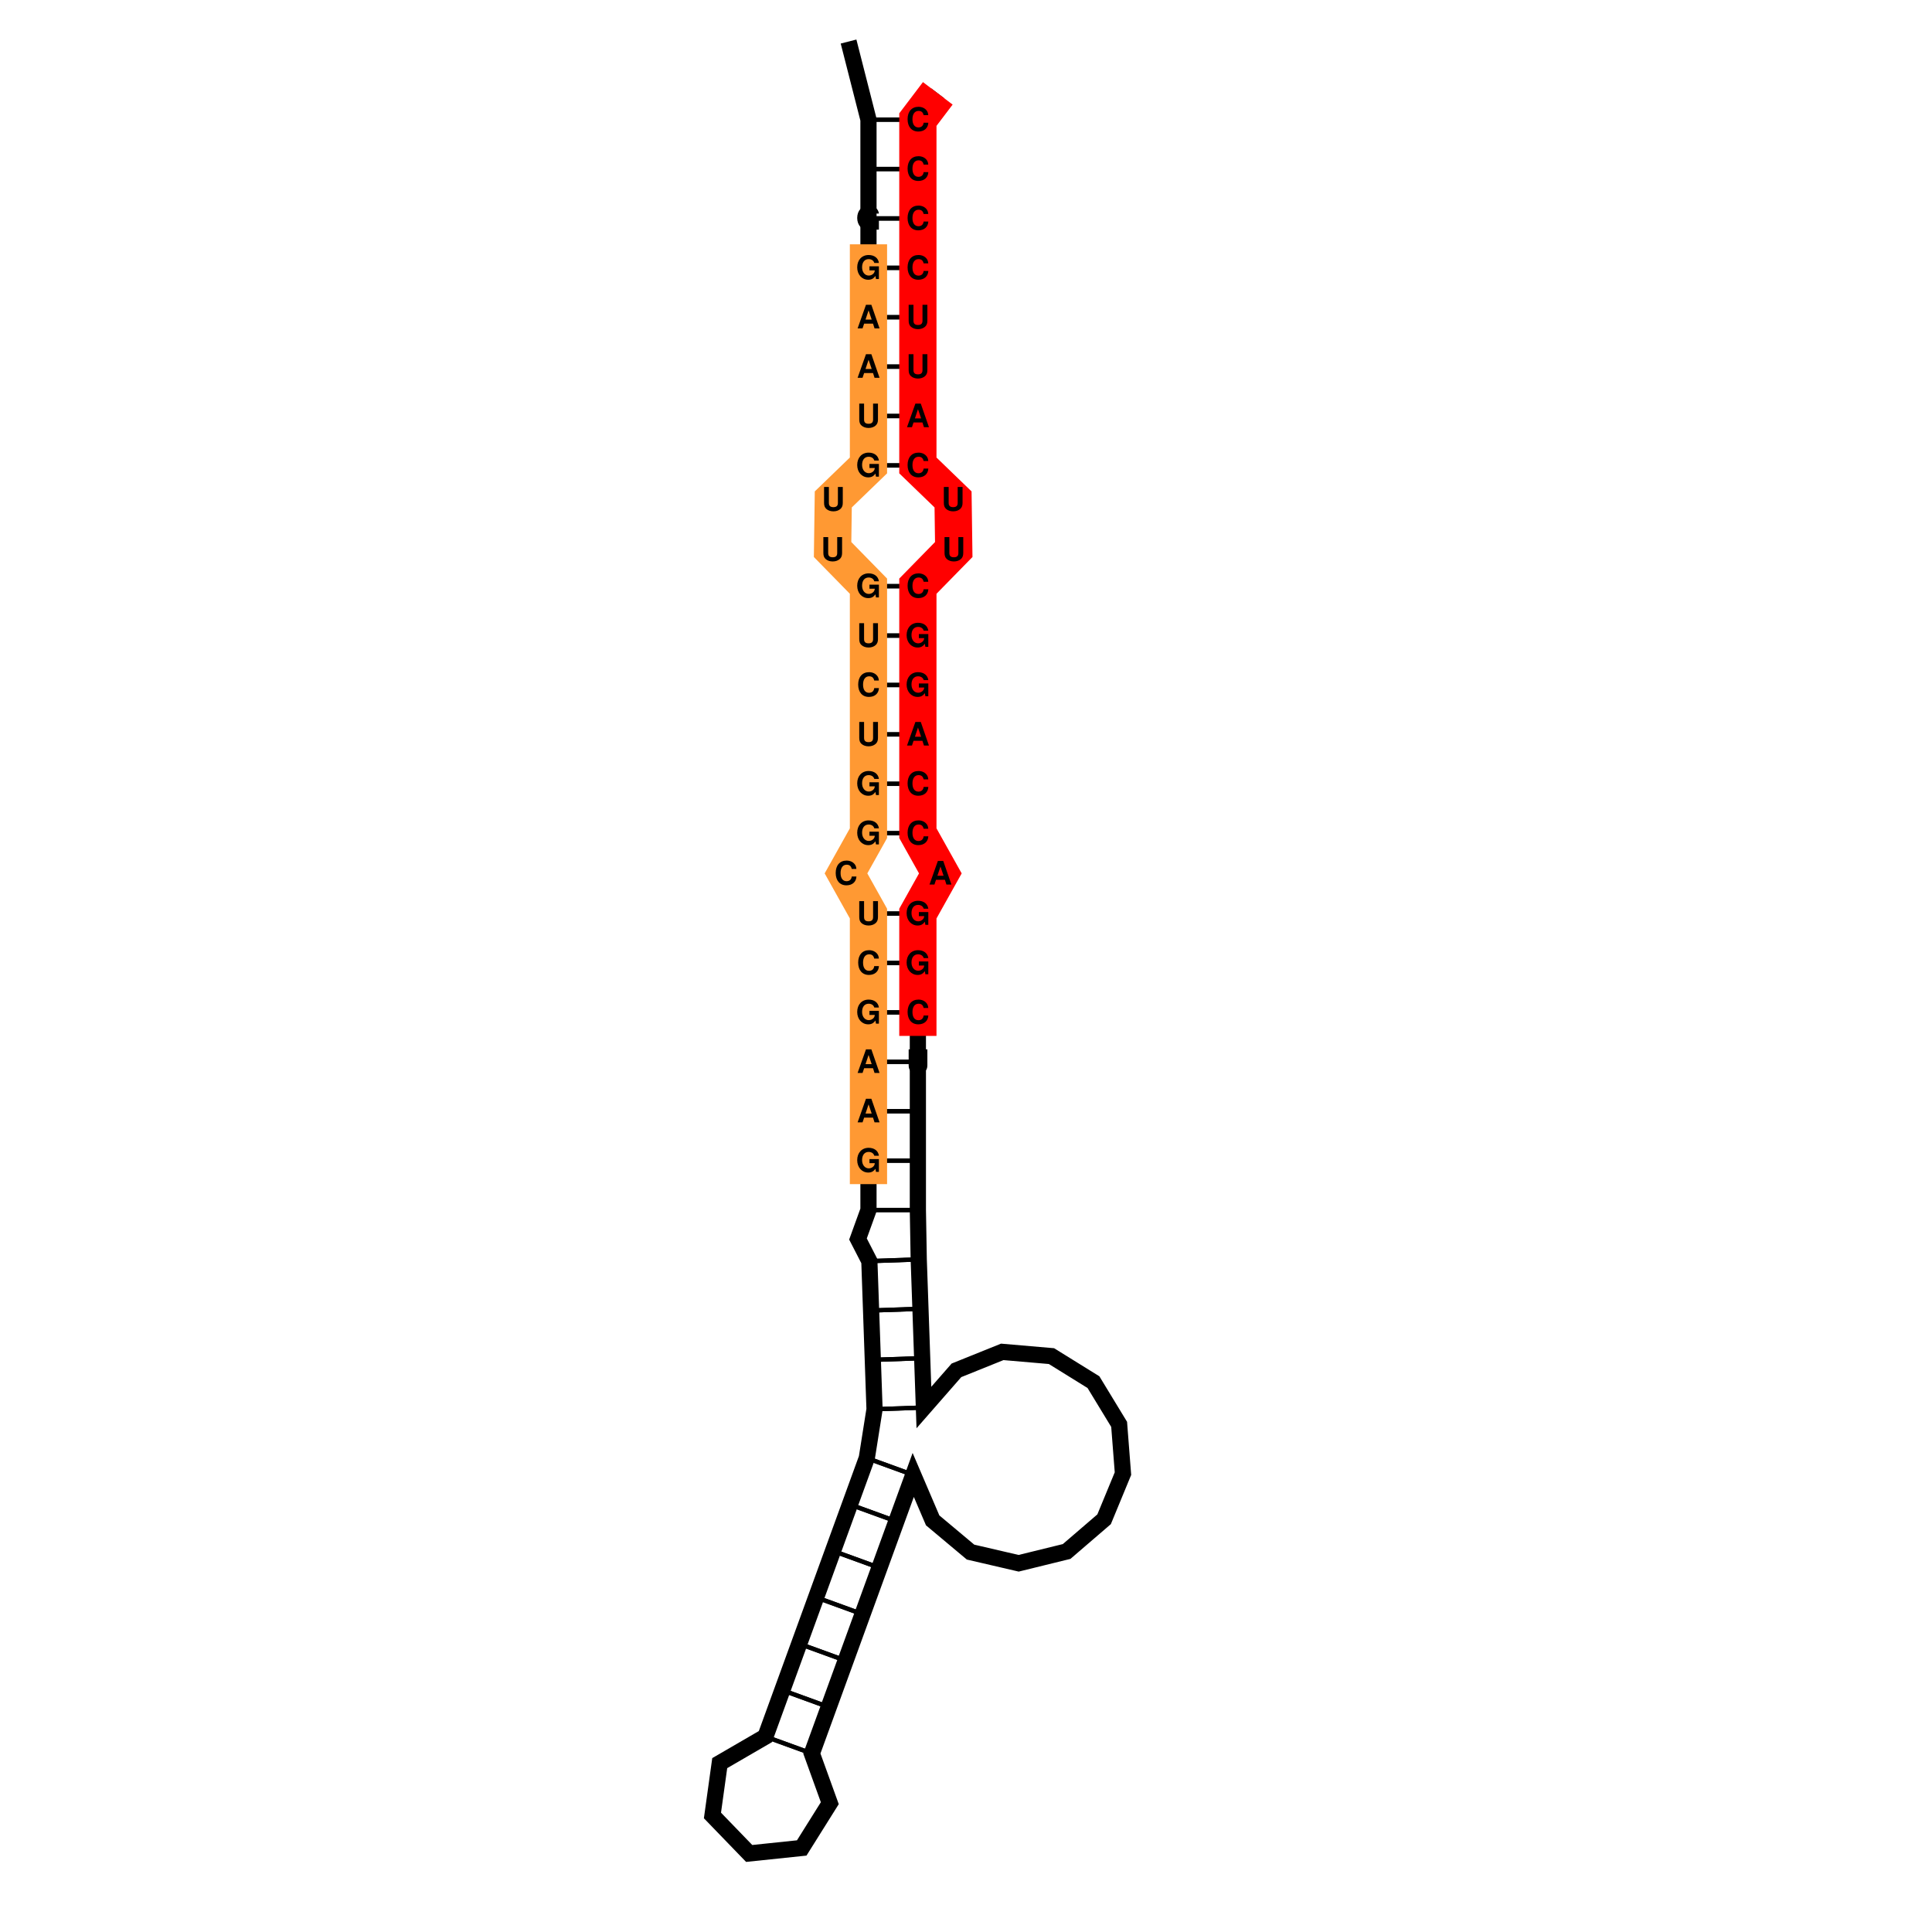
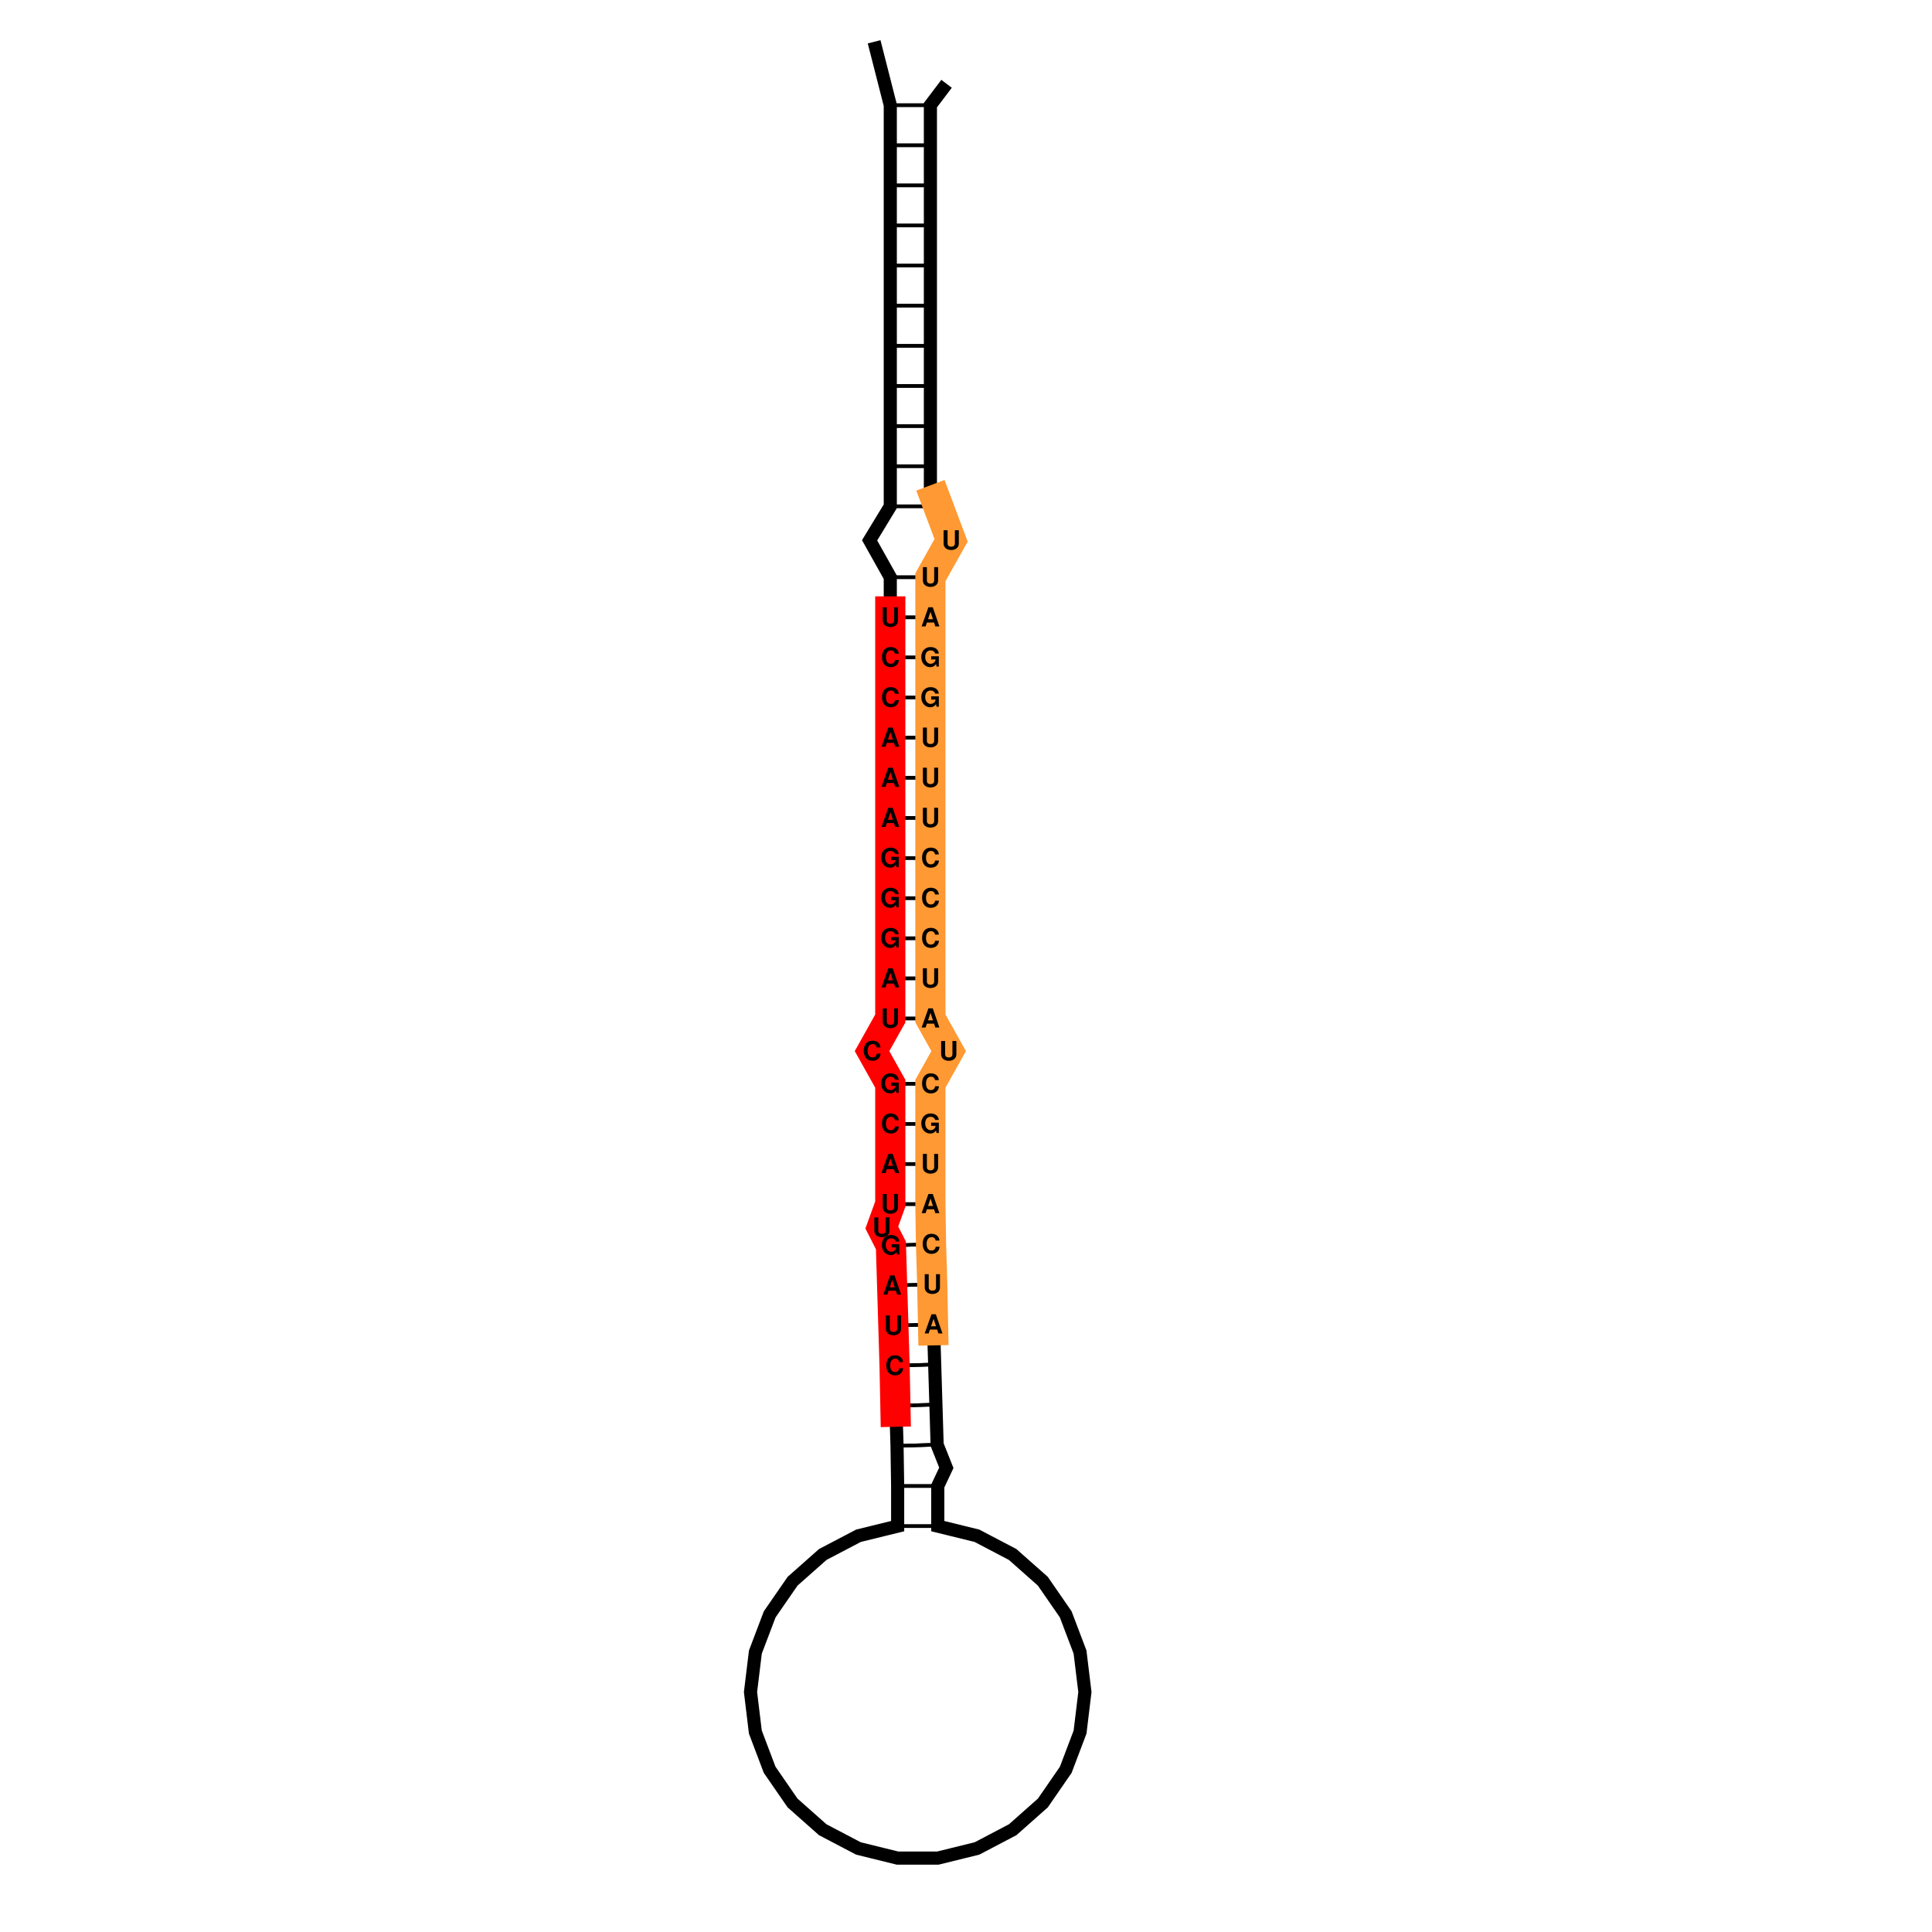
<svg xmlns="http://www.w3.org/2000/svg" baseProfile="full" height="100%" preserveAspectRatio="xMidYMid meet" version="1.1" viewBox="0, 0, 452.0, 452.0" width="100%">
  <defs />
  <g id="precursor" transform="translate(0, 10) scale(0.95, 0.95)">
-     <g id="pairs" stroke="black" stroke-width="1.063">
-       <line x1="213.876" x2="226.042" y1="18.93" y2="18.93" />
-       <line x1="213.876" x2="226.042" y1="31.097" y2="31.097" />
-       <line x1="213.876" x2="226.042" y1="43.263" y2="43.263" />
-       <line x1="213.876" x2="226.042" y1="55.43" y2="55.43" />
-       <line x1="213.876" x2="226.042" y1="67.596" y2="67.596" />
-       <line x1="213.876" x2="226.042" y1="79.763" y2="79.763" />
-       <line x1="213.876" x2="226.042" y1="91.929" y2="91.929" />
-       <line x1="213.876" x2="226.042" y1="104.096" y2="104.096" />
-       <line x1="213.876" x2="226.042" y1="133.833" y2="133.833" />
-       <line x1="213.876" x2="226.042" y1="146" y2="146" />
-       <line x1="213.876" x2="226.042" y1="158.166" y2="158.166" />
-       <line x1="213.876" x2="226.042" y1="170.333" y2="170.333" />
-       <line x1="213.876" x2="226.042" y1="182.499" y2="182.499" />
-       <line x1="213.876" x2="226.042" y1="194.666" y2="194.666" />
-       <line x1="213.876" x2="226.042" y1="214.462" y2="214.462" />
-       <line x1="213.876" x2="226.042" y1="226.629" y2="226.629" />
-       <line x1="213.876" x2="226.042" y1="238.795" y2="238.795" />
-       <line x1="213.876" x2="226.042" y1="250.962" y2="250.962" />
-       <line x1="213.876" x2="226.042" y1="263.128" y2="263.128" />
-       <line x1="213.876" x2="226.042" y1="275.295" y2="275.295" />
-       <line x1="213.876" x2="226.042" y1="287.461" y2="287.461" />
-       <line x1="214.095" x2="226.255" y1="300.05" y2="299.626" />
-       <line x1="214.52" x2="226.679" y1="312.209" y2="311.785" />
-       <line x1="214.945" x2="227.104" y1="324.369" y2="323.944" />
-       <line x1="215.369" x2="227.528" y1="336.528" y2="336.103" />
-       <line x1="213.466" x2="224.899" y1="348.544" y2="352.705" />
-       <line x1="209.305" x2="220.738" y1="359.978" y2="364.139" />
-       <line x1="205.143" x2="216.577" y1="371.41" y2="375.571" />
-       <line x1="200.982" x2="212.415" y1="382.842" y2="387.004" />
-       <line x1="196.821" x2="208.254" y1="394.276" y2="398.437" />
-       <line x1="192.66" x2="204.093" y1="405.708" y2="409.869" />
-       <line x1="188.499" x2="199.931" y1="417.141" y2="421.302" />
-       <line x1="199.931" x2="188.499" y1="421.302" y2="417.141" />
-       <line x1="204.093" x2="192.66" y1="409.869" y2="405.708" />
-       <line x1="208.254" x2="196.821" y1="398.437" y2="394.276" />
-       <line x1="212.415" x2="200.982" y1="387.004" y2="382.842" />
-       <line x1="216.577" x2="205.143" y1="375.571" y2="371.41" />
-       <line x1="220.738" x2="209.305" y1="364.139" y2="359.978" />
-       <line x1="224.899" x2="213.466" y1="352.705" y2="348.544" />
-       <line x1="227.528" x2="215.369" y1="336.103" y2="336.528" />
-       <line x1="227.104" x2="214.945" y1="323.944" y2="324.369" />
-       <line x1="226.679" x2="214.52" y1="311.785" y2="312.209" />
-       <line x1="226.255" x2="214.095" y1="299.626" y2="300.05" />
-       <line x1="226.042" x2="213.876" y1="287.461" y2="287.461" />
-       <line x1="226.042" x2="213.876" y1="275.295" y2="275.295" />
-       <line x1="226.042" x2="213.876" y1="263.128" y2="263.128" />
-       <line x1="226.042" x2="213.876" y1="250.962" y2="250.962" />
-       <line x1="226.042" x2="213.876" y1="238.795" y2="238.795" />
-       <line x1="226.042" x2="213.876" y1="226.629" y2="226.629" />
-       <line x1="226.042" x2="213.876" y1="214.462" y2="214.462" />
-       <line x1="226.042" x2="213.876" y1="194.666" y2="194.666" />
-       <line x1="226.042" x2="213.876" y1="182.499" y2="182.499" />
-       <line x1="226.042" x2="213.876" y1="170.333" y2="170.333" />
-       <line x1="226.042" x2="213.876" y1="158.166" y2="158.166" />
-       <line x1="226.042" x2="213.876" y1="146" y2="146" />
-       <line x1="226.042" x2="213.876" y1="133.833" y2="133.833" />
-       <line x1="226.042" x2="213.876" y1="104.096" y2="104.096" />
-       <line x1="226.042" x2="213.876" y1="91.929" y2="91.929" />
-       <line x1="226.042" x2="213.876" y1="79.763" y2="79.763" />
-       <line x1="226.042" x2="213.876" y1="67.596" y2="67.596" />
-       <line x1="226.042" x2="213.876" y1="55.43" y2="55.43" />
-       <line x1="226.042" x2="213.876" y1="43.263" y2="43.263" />
-       <line x1="226.042" x2="213.876" y1="31.097" y2="31.097" />
-       <line x1="226.042" x2="213.876" y1="18.93" y2="18.93" />
+     <g id="pairs" stroke="black" stroke-width="0.862">
+       <line x1="219.25" x2="229.128" y1="15.37" y2="15.37" />
+       <line x1="219.25" x2="229.128" y1="25.249" y2="25.249" />
+       <line x1="219.25" x2="229.128" y1="35.128" y2="35.128" />
+       <line x1="219.25" x2="229.128" y1="45.007" y2="45.007" />
+       <line x1="219.25" x2="229.128" y1="54.885" y2="54.885" />
+       <line x1="219.25" x2="229.128" y1="64.764" y2="64.764" />
+       <line x1="219.25" x2="229.128" y1="74.643" y2="74.643" />
+       <line x1="219.25" x2="229.128" y1="84.521" y2="84.521" />
+       <line x1="219.25" x2="229.128" y1="94.4" y2="94.4" />
+       <line x1="219.25" x2="229.128" y1="104.279" y2="104.279" />
+       <line x1="219.25" x2="229.128" y1="114.157" y2="114.157" />
+       <line x1="219.25" x2="229.128" y1="131.628" y2="131.628" />
+       <line x1="219.25" x2="229.128" y1="141.507" y2="141.507" />
+       <line x1="219.25" x2="229.128" y1="151.386" y2="151.386" />
+       <line x1="219.25" x2="229.128" y1="161.264" y2="161.264" />
+       <line x1="219.25" x2="229.128" y1="171.143" y2="171.143" />
+       <line x1="219.25" x2="229.128" y1="181.022" y2="181.022" />
+       <line x1="219.25" x2="229.128" y1="190.901" y2="190.901" />
+       <line x1="219.25" x2="229.128" y1="200.779" y2="200.779" />
+       <line x1="219.25" x2="229.128" y1="210.658" y2="210.658" />
+       <line x1="219.25" x2="229.128" y1="220.537" y2="220.537" />
+       <line x1="219.25" x2="229.128" y1="230.415" y2="230.415" />
+       <line x1="219.25" x2="229.128" y1="240.294" y2="240.294" />
+       <line x1="219.25" x2="229.128" y1="256.368" y2="256.368" />
+       <line x1="219.25" x2="229.128" y1="266.247" y2="266.247" />
+       <line x1="219.25" x2="229.128" y1="276.125" y2="276.125" />
+       <line x1="219.25" x2="229.128" y1="286.004" y2="286.004" />
+       <line x1="219.405" x2="229.279" y1="296.182" y2="295.881" />
+       <line x1="219.706" x2="229.58" y1="306.057" y2="305.756" />
+       <line x1="220.008" x2="229.882" y1="315.931" y2="315.63" />
+       <line x1="220.309" x2="230.183" y1="325.805" y2="325.504" />
+       <line x1="220.61" x2="230.484" y1="335.679" y2="335.378" />
+       <line x1="220.911" x2="230.785" y1="345.554" y2="345.252" />
+       <line x1="221.062" x2="230.941" y1="355.431" y2="355.431" />
+       <line x1="221.062" x2="230.941" y1="365.31" y2="365.31" />
+       <line x1="230.941" x2="221.062" y1="365.31" y2="365.31" />
+       <line x1="230.941" x2="221.062" y1="355.431" y2="355.431" />
+       <line x1="230.785" x2="220.911" y1="345.252" y2="345.554" />
+       <line x1="230.484" x2="220.61" y1="335.378" y2="335.679" />
+       <line x1="230.183" x2="220.309" y1="325.504" y2="325.805" />
+       <line x1="229.882" x2="220.008" y1="315.63" y2="315.931" />
+       <line x1="229.58" x2="219.706" y1="305.756" y2="306.057" />
+       <line x1="229.279" x2="219.405" y1="295.881" y2="296.182" />
+       <line x1="229.128" x2="219.25" y1="286.004" y2="286.004" />
+       <line x1="229.128" x2="219.25" y1="276.125" y2="276.125" />
+       <line x1="229.128" x2="219.25" y1="266.247" y2="266.247" />
+       <line x1="229.128" x2="219.25" y1="256.368" y2="256.368" />
+       <line x1="229.128" x2="219.25" y1="240.294" y2="240.294" />
+       <line x1="229.128" x2="219.25" y1="230.415" y2="230.415" />
+       <line x1="229.128" x2="219.25" y1="220.537" y2="220.537" />
+       <line x1="229.128" x2="219.25" y1="210.658" y2="210.658" />
+       <line x1="229.128" x2="219.25" y1="200.779" y2="200.779" />
+       <line x1="229.128" x2="219.25" y1="190.901" y2="190.901" />
+       <line x1="229.128" x2="219.25" y1="181.022" y2="181.022" />
+       <line x1="229.128" x2="219.25" y1="171.143" y2="171.143" />
+       <line x1="229.128" x2="219.25" y1="161.264" y2="161.264" />
+       <line x1="229.128" x2="219.25" y1="151.386" y2="151.386" />
+       <line x1="229.128" x2="219.25" y1="141.507" y2="141.507" />
+       <line x1="229.128" x2="219.25" y1="131.628" y2="131.628" />
+       <line x1="229.128" x2="219.25" y1="114.157" y2="114.157" />
+       <line x1="229.128" x2="219.25" y1="104.279" y2="104.279" />
+       <line x1="229.128" x2="219.25" y1="94.4" y2="94.4" />
+       <line x1="229.128" x2="219.25" y1="84.521" y2="84.521" />
+       <line x1="229.128" x2="219.25" y1="74.643" y2="74.643" />
+       <line x1="229.128" x2="219.25" y1="64.764" y2="64.764" />
+       <line x1="229.128" x2="219.25" y1="54.885" y2="54.885" />
+       <line x1="229.128" x2="219.25" y1="45.007" y2="45.007" />
+       <line x1="229.128" x2="219.25" y1="35.128" y2="35.128" />
+       <line x1="229.128" x2="219.25" y1="25.249" y2="25.249" />
+       <line x1="229.128" x2="219.25" y1="15.37" y2="15.37" />
    </g>
-     <polyline fill="none" points="208.972,-0.296 213.876,18.93 213.876,31.097 213.876,43.263 213.876,55.43 213.876,67.596 213.876,79.763 213.876,91.929 213.876,104.096 205.212,112.465 205.039,124.803 213.876,133.833 213.876,146 213.876,158.166 213.876,170.333 213.876,182.499 213.876,194.666 208.341,204.564 213.876,214.462 213.876,226.629 213.876,238.795 213.876,250.962 213.876,263.128 213.876,275.295 213.876,287.461 211.293,294.6 214.095,300.05 214.52,312.209 214.945,324.369 215.369,336.528 213.466,348.544 209.305,359.978 205.143,371.41 200.982,382.842 196.821,394.276 192.66,405.708 188.499,417.141 177.246,423.675 175.454,436.564 184.498,445.92 197.44,444.566 204.352,433.541 199.931,421.302 204.093,409.869 208.254,398.437 212.415,387.004 216.577,375.571 220.738,364.139 224.899,352.705 229.686,363.891 239.012,371.704 250.863,374.457 262.678,371.554 271.905,363.623 276.549,352.378 275.608,340.248 269.284,329.853 258.944,323.441 246.823,322.396 235.539,326.943 227.528,336.103 227.104,323.944 226.679,311.785 226.255,299.626 226.042,287.461 226.042,275.295 226.042,263.128 226.042,250.962 226.042,238.795 226.042,226.629 226.042,214.462 231.577,204.564 226.042,194.666 226.042,182.499 226.042,170.333 226.042,158.166 226.042,146 226.042,133.833 234.879,124.803 234.706,112.465 226.042,104.096 226.042,91.929 226.042,79.763 226.042,67.596 226.042,55.43 226.042,43.263 226.042,31.097 226.042,18.93 230.946,12.462" stroke="black" stroke-width="3.987" />
-     <polyline fill="none" points="226.042,244.583 226.042,238.795 226.042,226.629 226.042,214.462 231.577,204.564 226.042,194.666 226.042,182.499 226.042,170.333 226.042,158.166 226.042,146 226.042,133.833 234.879,124.803 234.706,112.465 226.042,104.096 226.042,91.929 226.042,79.763 226.042,67.596 226.042,55.43 226.042,43.263 226.042,31.097 226.042,18.93 230.946,12.462" stroke="#ff0000" stroke-width="9.17" />
-     <polyline fill="none" points="213.876,49.642 213.876,55.43 213.876,67.596 213.876,79.763 213.876,91.929 213.876,104.096 205.212,112.465 205.039,124.803 213.876,133.833 213.876,146 213.876,158.166 213.876,170.333 213.876,182.499 213.876,194.666 208.341,204.564 213.876,214.462 213.876,226.629 213.876,238.795 213.876,250.962 213.876,263.128 213.876,275.295 213.876,281.082" stroke="#ff9933" stroke-width="9.17" />
-     <g fill="black" font-family="Helvetica" font-size="7.974" font-weight="bold" id="nucleotides" transform="translate(0,2.750869)">
-       <text text-anchor="middle" x="226.042" y="250.962">U</text>
-       <text text-anchor="middle" x="226.042" y="238.795">C</text>
-       <text text-anchor="middle" x="226.042" y="226.629">G</text>
-       <text text-anchor="middle" x="226.042" y="214.462">G</text>
-       <text text-anchor="middle" x="231.577" y="204.564">A</text>
-       <text text-anchor="middle" x="226.042" y="194.666">C</text>
-       <text text-anchor="middle" x="226.042" y="182.499">C</text>
-       <text text-anchor="middle" x="226.042" y="170.333">A</text>
-       <text text-anchor="middle" x="226.042" y="158.166">G</text>
-       <text text-anchor="middle" x="226.042" y="146">G</text>
-       <text text-anchor="middle" x="226.042" y="133.833">C</text>
-       <text text-anchor="middle" x="234.879" y="124.803">U</text>
-       <text text-anchor="middle" x="234.706" y="112.465">U</text>
-       <text text-anchor="middle" x="226.042" y="104.096">C</text>
-       <text text-anchor="middle" x="226.042" y="91.929">A</text>
-       <text text-anchor="middle" x="226.042" y="79.763">U</text>
-       <text text-anchor="middle" x="226.042" y="67.596">U</text>
-       <text text-anchor="middle" x="226.042" y="55.43">C</text>
-       <text text-anchor="middle" x="226.042" y="43.263">C</text>
-       <text text-anchor="middle" x="226.042" y="31.097">C</text>
-       <text text-anchor="middle" x="226.042" y="18.93">C</text>
-       <text text-anchor="middle" x="213.876" y="43.263">G</text>
-       <text text-anchor="middle" x="213.876" y="55.43">G</text>
-       <text text-anchor="middle" x="213.876" y="67.596">A</text>
-       <text text-anchor="middle" x="213.876" y="79.763">A</text>
-       <text text-anchor="middle" x="213.876" y="91.929">U</text>
-       <text text-anchor="middle" x="213.876" y="104.096">G</text>
-       <text text-anchor="middle" x="205.212" y="112.465">U</text>
-       <text text-anchor="middle" x="205.039" y="124.803">U</text>
-       <text text-anchor="middle" x="213.876" y="133.833">G</text>
-       <text text-anchor="middle" x="213.876" y="146">U</text>
-       <text text-anchor="middle" x="213.876" y="158.166">C</text>
-       <text text-anchor="middle" x="213.876" y="170.333">U</text>
-       <text text-anchor="middle" x="213.876" y="182.499">G</text>
-       <text text-anchor="middle" x="213.876" y="194.666">G</text>
-       <text text-anchor="middle" x="208.341" y="204.564">C</text>
-       <text text-anchor="middle" x="213.876" y="214.462">U</text>
-       <text text-anchor="middle" x="213.876" y="226.629">C</text>
-       <text text-anchor="middle" x="213.876" y="238.795">G</text>
-       <text text-anchor="middle" x="213.876" y="250.962">A</text>
-       <text text-anchor="middle" x="213.876" y="263.128">A</text>
-       <text text-anchor="middle" x="213.876" y="275.295">G</text>
+     <polyline fill="none" points="215.268,-0.232 219.25,15.37 219.25,25.249 219.25,35.128 219.25,45.007 219.25,54.885 219.25,64.764 219.25,74.643 219.25,84.521 219.25,94.4 219.25,104.279 219.25,114.157 214.154,122.54 219.25,131.628 219.25,141.507 219.25,151.386 219.25,161.264 219.25,171.143 219.25,181.022 219.25,190.901 219.25,200.779 219.25,210.658 219.25,220.537 219.25,230.415 219.25,240.294 214.756,248.331 219.25,256.368 219.25,266.247 219.25,276.125 219.25,286.004 217.161,291.768 219.405,296.182 219.706,306.057 220.008,315.931 220.309,325.805 220.61,335.679 220.911,345.554 221.062,355.431 221.062,365.31 211.42,367.68 202.627,372.289 195.193,378.87 189.55,387.038 186.026,396.32 184.826,406.175 186.02,416.031 189.538,425.315 195.177,433.487 202.607,440.072 211.397,444.687 221.037,447.063 230.965,447.063 240.605,444.687 249.396,440.072 256.826,433.487 262.464,425.315 265.983,416.031 267.177,406.175 265.977,396.32 262.453,387.038 256.81,378.87 249.375,372.289 240.582,367.68 230.941,365.31 230.941,355.431 233.05,350.95 230.785,345.252 230.484,335.378 230.183,325.504 229.882,315.63 229.58,305.756 229.279,295.881 229.128,286.004 229.128,276.125 229.128,266.247 229.128,256.368 233.623,248.331 229.128,240.294 229.128,230.415 229.128,220.537 229.128,210.658 229.128,200.779 229.128,190.901 229.128,181.022 229.128,171.143 229.128,161.264 229.128,151.386 229.128,141.507 229.128,131.628 234.224,122.54 229.128,114.157 229.128,104.279 229.128,94.4 229.128,84.521 229.128,74.643 229.128,64.764 229.128,54.885 229.128,45.007 229.128,35.128 229.128,25.249 229.128,15.37 233.11,10.11" stroke="black" stroke-width="3.232" />
+     <polyline fill="none" points="219.25,136.336 219.25,151.386 219.25,161.264 219.25,171.143 219.25,181.022 219.25,190.901 219.25,200.779 219.25,210.658 219.25,220.537 219.25,230.415 219.25,240.294 214.756,248.331 219.25,256.368 219.25,266.247 219.25,276.125 219.25,286.004 217.161,291.768 219.405,296.182 219.706,306.057 220.008,315.931 220.309,325.805 220.61,340.85" stroke="#ff0000" stroke-width="7.433" />
+     <polyline fill="none" points="229.882,320.8 229.58,305.756 229.279,295.881 229.128,286.004 229.128,276.125 229.128,266.247 229.128,256.368 233.623,248.331 229.128,240.294 229.128,230.415 229.128,220.537 229.128,210.658 229.128,200.779 229.128,190.901 229.128,181.022 229.128,171.143 229.128,161.264 229.128,151.386 229.128,141.507 229.128,131.628 234.224,122.54 229.128,108.987" stroke="#ff9933" stroke-width="7.433" />
+     <g fill="black" font-family="Helvetica" font-size="6.464" font-weight="bold" id="nucleotides" transform="translate(0, 2.22991)">
+       <text text-anchor="middle" x="219.25" y="141.507">U</text>
+       <text text-anchor="middle" x="219.25" y="151.386">C</text>
+       <text text-anchor="middle" x="219.25" y="161.264">C</text>
+       <text text-anchor="middle" x="219.25" y="171.143">A</text>
+       <text text-anchor="middle" x="219.25" y="181.022">A</text>
+       <text text-anchor="middle" x="219.25" y="190.901">A</text>
+       <text text-anchor="middle" x="219.25" y="200.779">G</text>
+       <text text-anchor="middle" x="219.25" y="210.658">G</text>
+       <text text-anchor="middle" x="219.25" y="220.537">G</text>
+       <text text-anchor="middle" x="219.25" y="230.415">A</text>
+       <text text-anchor="middle" x="219.25" y="240.294">U</text>
+       <text text-anchor="middle" x="214.756" y="248.331">C</text>
+       <text text-anchor="middle" x="219.25" y="256.368">G</text>
+       <text text-anchor="middle" x="219.25" y="266.247">C</text>
+       <text text-anchor="middle" x="219.25" y="276.125">A</text>
+       <text text-anchor="middle" x="219.25" y="286.004">U</text>
+       <text text-anchor="middle" x="217.161" y="291.768">U</text>
+       <text text-anchor="middle" x="219.405" y="296.182">G</text>
+       <text text-anchor="middle" x="219.706" y="306.057">A</text>
+       <text text-anchor="middle" x="220.008" y="315.931">U</text>
+       <text text-anchor="middle" x="220.309" y="325.805">C</text>
+       <text text-anchor="middle" x="229.882" y="315.63">A</text>
+       <text text-anchor="middle" x="229.58" y="305.756">U</text>
+       <text text-anchor="middle" x="229.279" y="295.881">C</text>
+       <text text-anchor="middle" x="229.128" y="286.004">A</text>
+       <text text-anchor="middle" x="229.128" y="276.125">U</text>
+       <text text-anchor="middle" x="229.128" y="266.247">G</text>
+       <text text-anchor="middle" x="229.128" y="256.368">C</text>
+       <text text-anchor="middle" x="233.623" y="248.331">U</text>
+       <text text-anchor="middle" x="229.128" y="240.294">A</text>
+       <text text-anchor="middle" x="229.128" y="230.415">U</text>
+       <text text-anchor="middle" x="229.128" y="220.537">C</text>
+       <text text-anchor="middle" x="229.128" y="210.658">C</text>
+       <text text-anchor="middle" x="229.128" y="200.779">C</text>
+       <text text-anchor="middle" x="229.128" y="190.901">U</text>
+       <text text-anchor="middle" x="229.128" y="181.022">U</text>
+       <text text-anchor="middle" x="229.128" y="171.143">U</text>
+       <text text-anchor="middle" x="229.128" y="161.264">G</text>
+       <text text-anchor="middle" x="229.128" y="151.386">G</text>
+       <text text-anchor="middle" x="229.128" y="141.507">A</text>
+       <text text-anchor="middle" x="229.128" y="131.628">U</text>
+       <text text-anchor="middle" x="234.224" y="122.54">U</text>
    </g>
  </g>
</svg>
